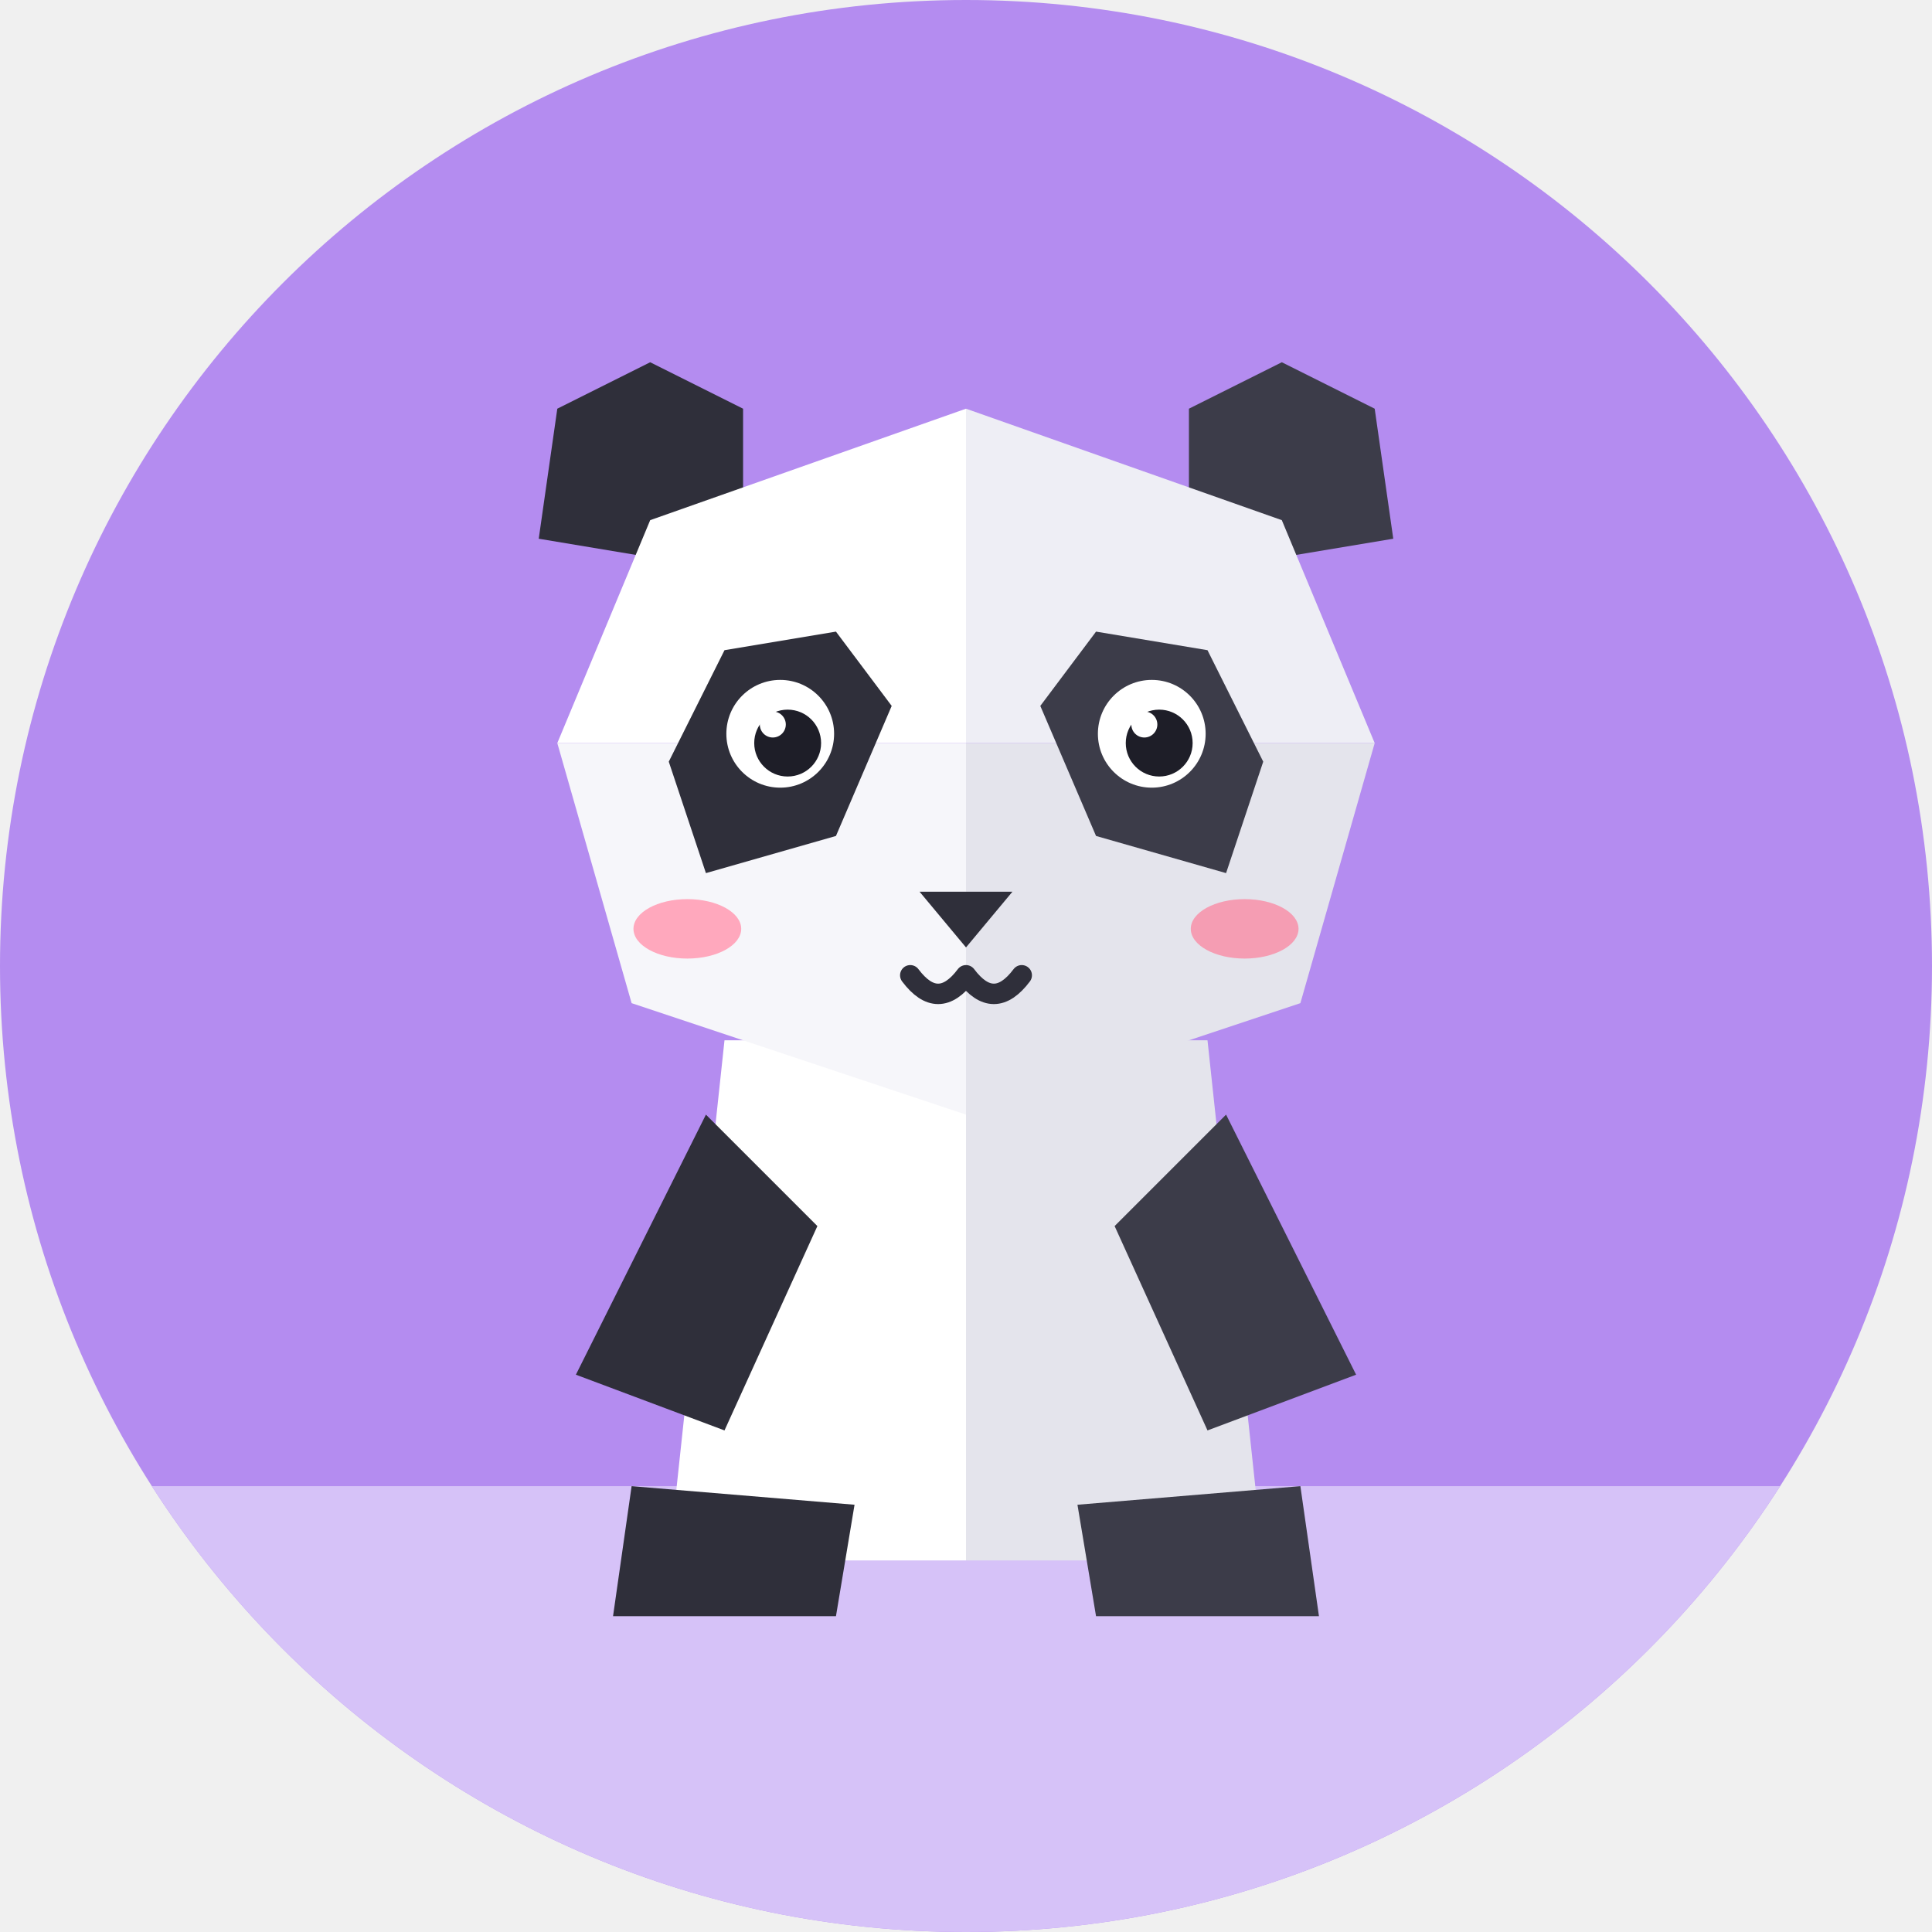
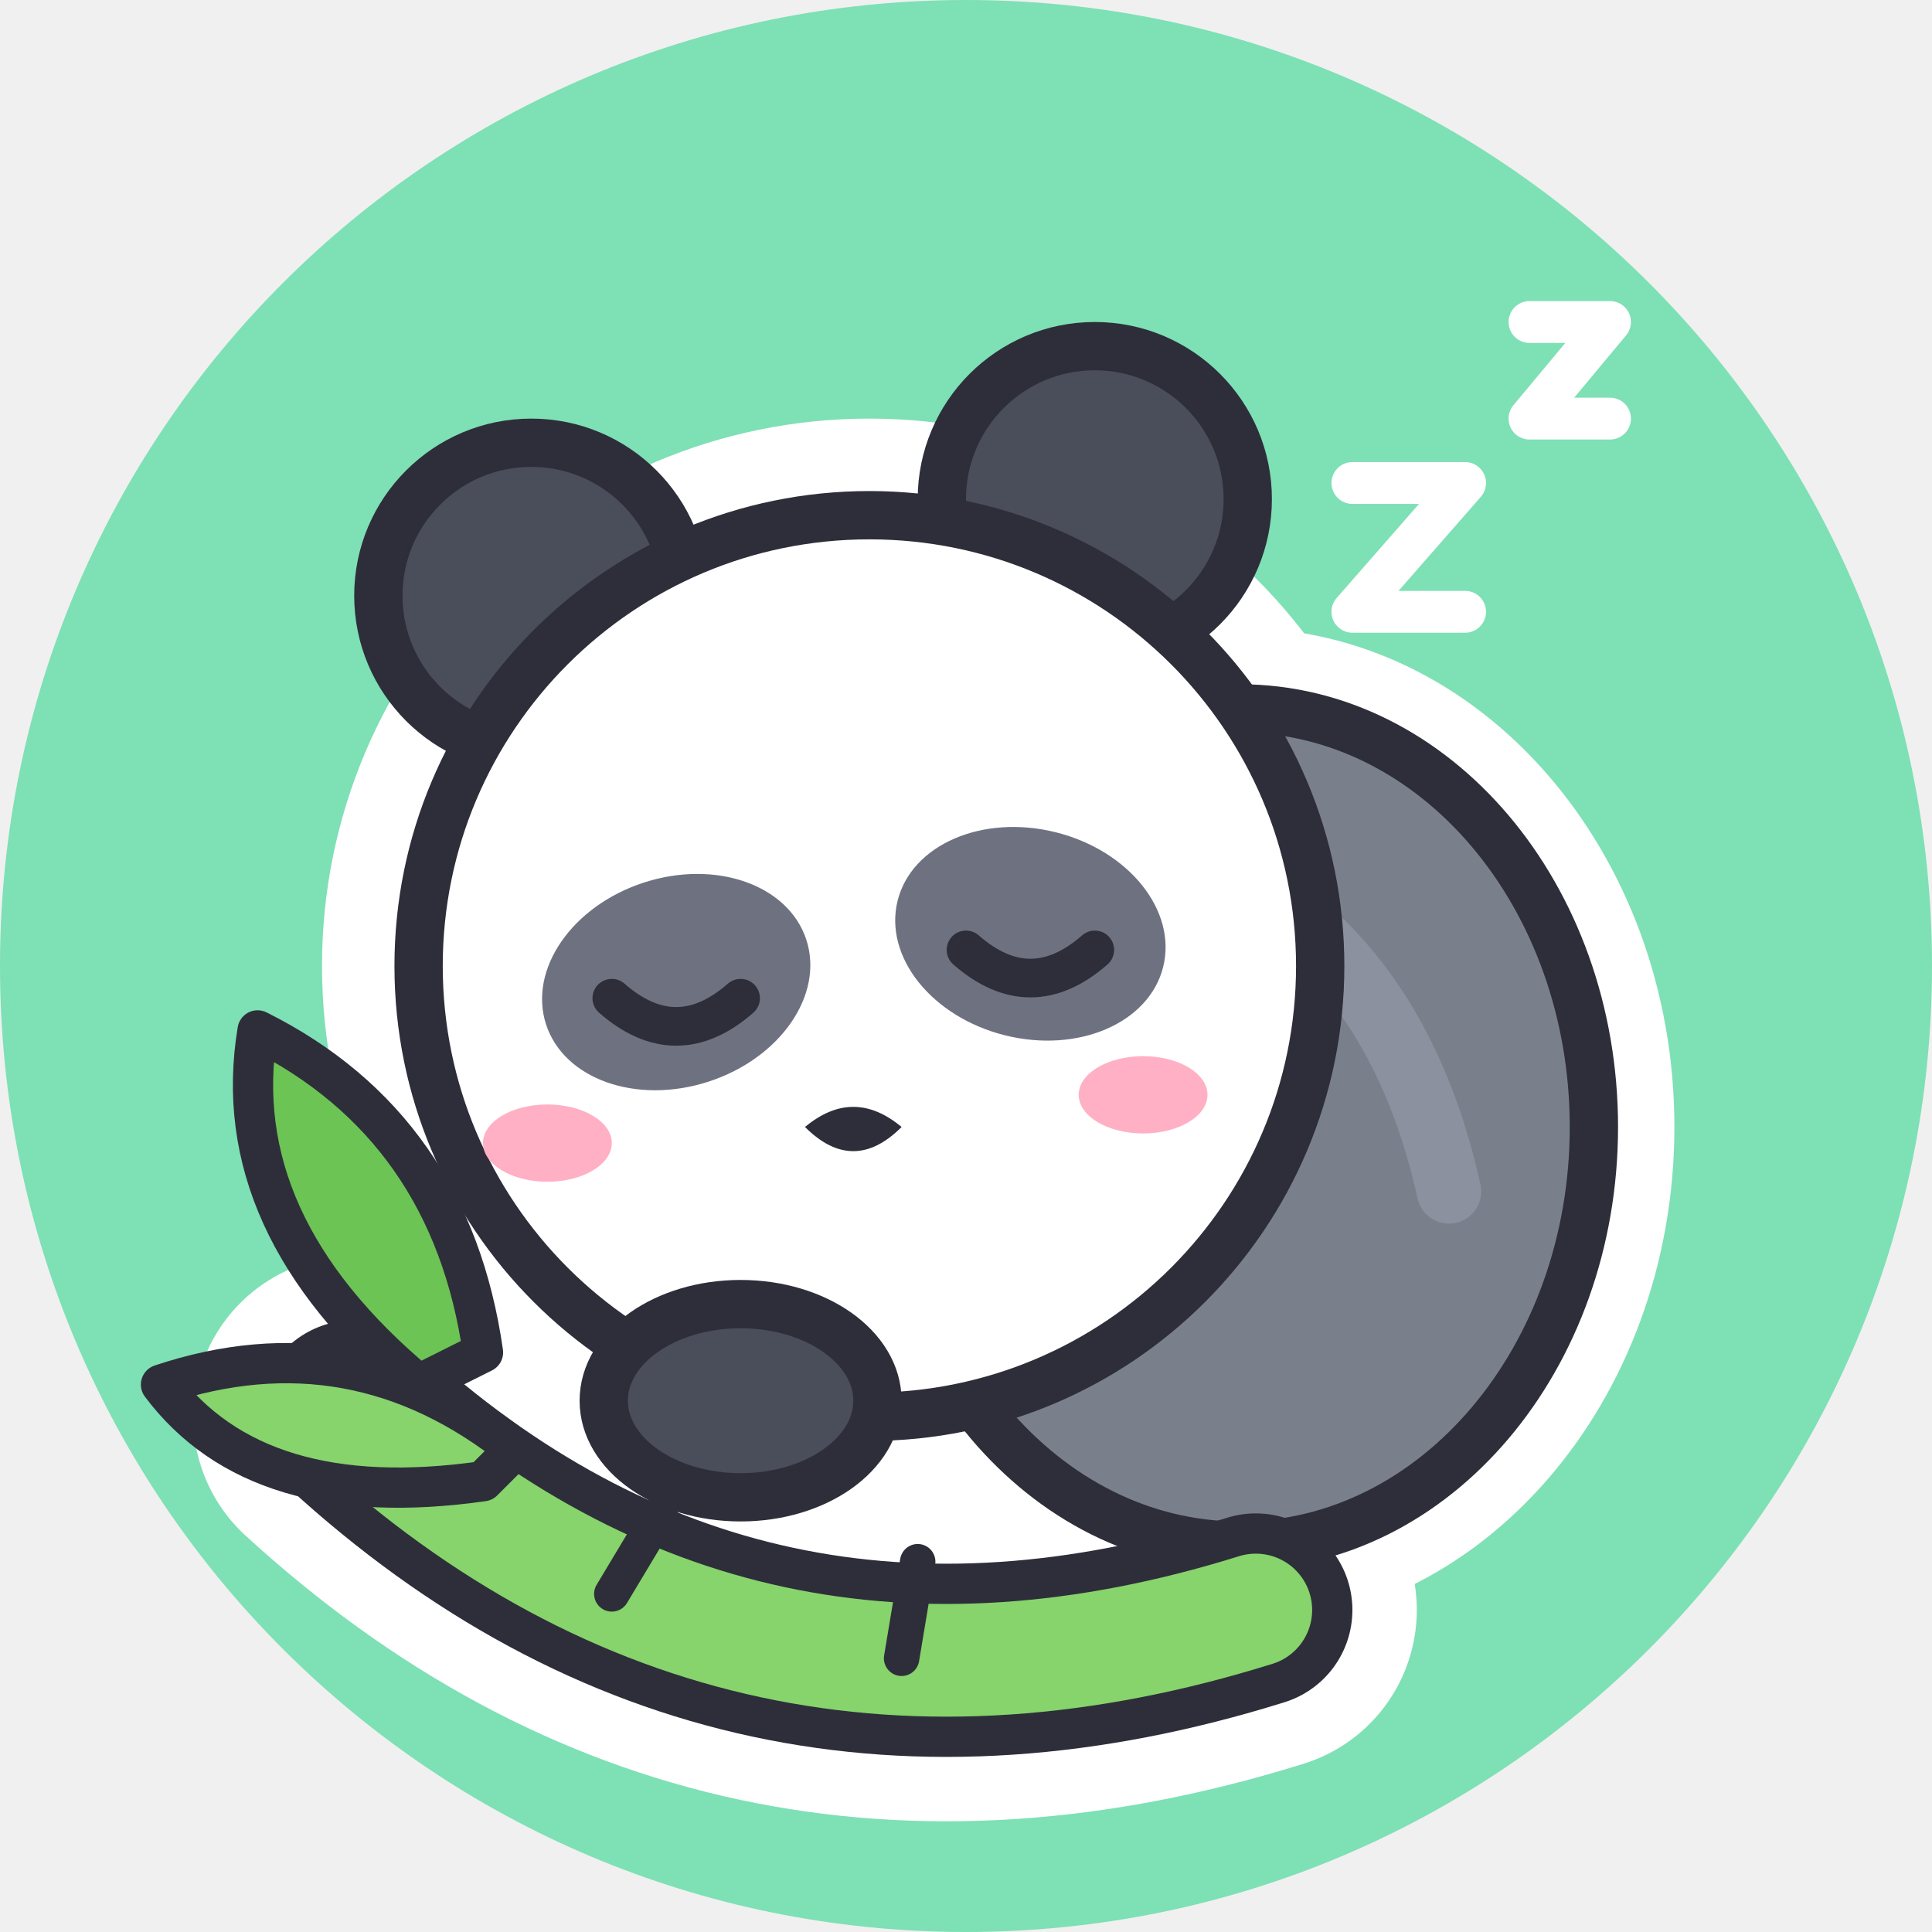
- <svg xmlns="http://www.w3.org/2000/svg" viewBox="8 10 104 104">
+ <svg xmlns="http://www.w3.org/2000/svg" viewBox="0 0 120 120">
  <defs>
    <clipPath id="c">
-       <circle cx="60" cy="62" r="52" />
+       <circle cx="60" cy="60" r="60" />
    </clipPath>
  </defs>
-   <g clip-path="url(#c)" stroke-linejoin="round">
-     <rect width="120" height="120" fill="#B48CF0" />
-     <path d="M0 90 H120 V120 H0 Z" fill="#D6C2F8" />
-     <polygon points="44,94 60,94 60,66 47,66" fill="#FFFFFF" />
-     <polygon points="60,94 76,94 73,66 60,66" fill="#E4E4EC" />
-     <polygon points="46,70 39,84 47,87 52,76" fill="#2F2F3A" />
-     <polygon points="74,70 81,84 73,87 68,76" fill="#3C3C49" />
-     <polygon points="42,90 41,97 53,97 54,91" fill="#2F2F3A" />
-     <polygon points="78,90 79,97 67,97 66,91" fill="#3C3C49" />
-     <polygon points="37,39 38,32 43,29.5 48,32 48,37 43,40" fill="#2F2F3A" />
-     <polygon points="83,39 82,32 77,29.5 72,32 72,37 77,40" fill="#3C3C49" />
-     <polygon points="38,50 43,38 60,32 60,50" fill="#FFFFFF" />
-     <polygon points="60,32 77,38 82,50 60,50" fill="#EEEEF5" />
-     <polygon points="38,50 60,50 60,70 42,64" fill="#F6F6FA" />
-     <polygon points="82,50 60,50 60,70 78,64" fill="#E4E4EC" />
-     <polygon points="44,51 47,45 53,44 56,48 53,55 46,57" fill="#2F2F3A" />
-     <polygon points="76,51 73,45 67,44 64,48 67,55 74,57" fill="#3C3C49" />
-     <circle cx="50" cy="49.5" r="2.9" fill="#FFFFFF" />
-     <circle cx="70" cy="49.5" r="2.9" fill="#FFFFFF" />
-     <circle cx="50.4" cy="50" r="1.8" fill="#1E1E28" />
-     <circle cx="70.4" cy="50" r="1.8" fill="#1E1E28" />
-     <circle cx="49.6" cy="49" r="0.7" fill="#FFFFFF" />
-     <circle cx="69.6" cy="49" r="0.7" fill="#FFFFFF" />
-     <ellipse cx="45" cy="60" rx="2.9" ry="1.6" fill="#FFA8BD" />
-     <ellipse cx="75" cy="60" rx="2.9" ry="1.6" fill="#F59DB3" />
-     <polygon points="57.5,58 62.5,58 60,61" fill="#2F2F3A" />
-     <path d="M57 62.5 Q58.5 64.5 60 62.5 Q61.5 64.5 63 62.5" fill="none" stroke="#2F2F3A" stroke-width="1.1" stroke-linecap="round" stroke-linejoin="round" />
+   <g clip-path="url(#c)" stroke-linejoin="round" stroke-linecap="round">
+     <rect width="120" height="120" fill="#7EE0B5" />
+     <circle cx="54" cy="60" r="34" fill="#FFFFFF" />
+     <ellipse cx="77" cy="70" rx="27" ry="31" fill="#FFFFFF" />
+     <path d="M22 88 Q46 110 78 100" fill="none" stroke="#FFFFFF" stroke-width="20" />
+     <ellipse cx="77" cy="70" rx="22" ry="26" fill="#7A7F8C" stroke="#2E2E3A" stroke-width="3" />
+     <path d="M70 52 Q86 56 90 74" fill="none" stroke="#9499A6" stroke-width="4" opacity=".7" />
+     <path d="M22 88 Q46 110 78 100" fill="none" stroke="#2E2E3A" stroke-width="12" />
+     <path d="M22 88 Q46 110 78 100" fill="none" stroke="#86D46B" stroke-width="7" />
+     <path d="M38 99 l3 -5 M56 103 l1 -6" stroke="#2E2E3A" stroke-width="2.2" />
+     <path d="M26 86 Q14 76 16 64 Q28 70 30 84 Z" fill="#6CC455" stroke="#2E2E3A" stroke-width="2.5" />
+     <path d="M30 92 Q16 94 10 86 Q22 82 32 90 Z" fill="#86D46B" stroke="#2E2E3A" stroke-width="2.5" />
+     <circle cx="33" cy="37" r="9.5" fill="#4A4E5A" stroke="#2E2E3A" stroke-width="3" />
+     <circle cx="68" cy="31" r="9.5" fill="#4A4E5A" stroke="#2E2E3A" stroke-width="3" />
+     <circle cx="54" cy="60" r="28" fill="#FFFFFF" stroke="#2E2E3A" stroke-width="3" />
+     <ellipse cx="42" cy="61" rx="8.5" ry="6.5" transform="rotate(-18 42 61)" fill="#6E7280" />
+     <ellipse cx="64" cy="58" rx="8.5" ry="6.5" transform="rotate(14 64 58)" fill="#6E7280" />
+     <path d="M38 62 Q42 65.5 46 62" fill="none" stroke="#2E2E3A" stroke-width="2.4" />
+     <path d="M60 59 Q64 62.5 68 59" fill="none" stroke="#2E2E3A" stroke-width="2.4" />
+     <ellipse cx="34" cy="71" rx="4" ry="2.4" fill="#FFB0C4" />
+     <ellipse cx="71" cy="68" rx="4" ry="2.4" fill="#FFB0C4" />
+     <path d="M50 70 Q53 67.5 56 70 Q53 73 50 70 Z" fill="#2E2E3A" />
+     <ellipse cx="46" cy="87" rx="8.5" ry="6" fill="#4A4E5A" stroke="#2E2E3A" stroke-width="3" />
+     <path d="M84 30 h7 l-7 8 h7 M95 20 h5 l-5 6 h5" fill="none" stroke="#FFFFFF" stroke-width="2.6" />
  </g>
</svg>
